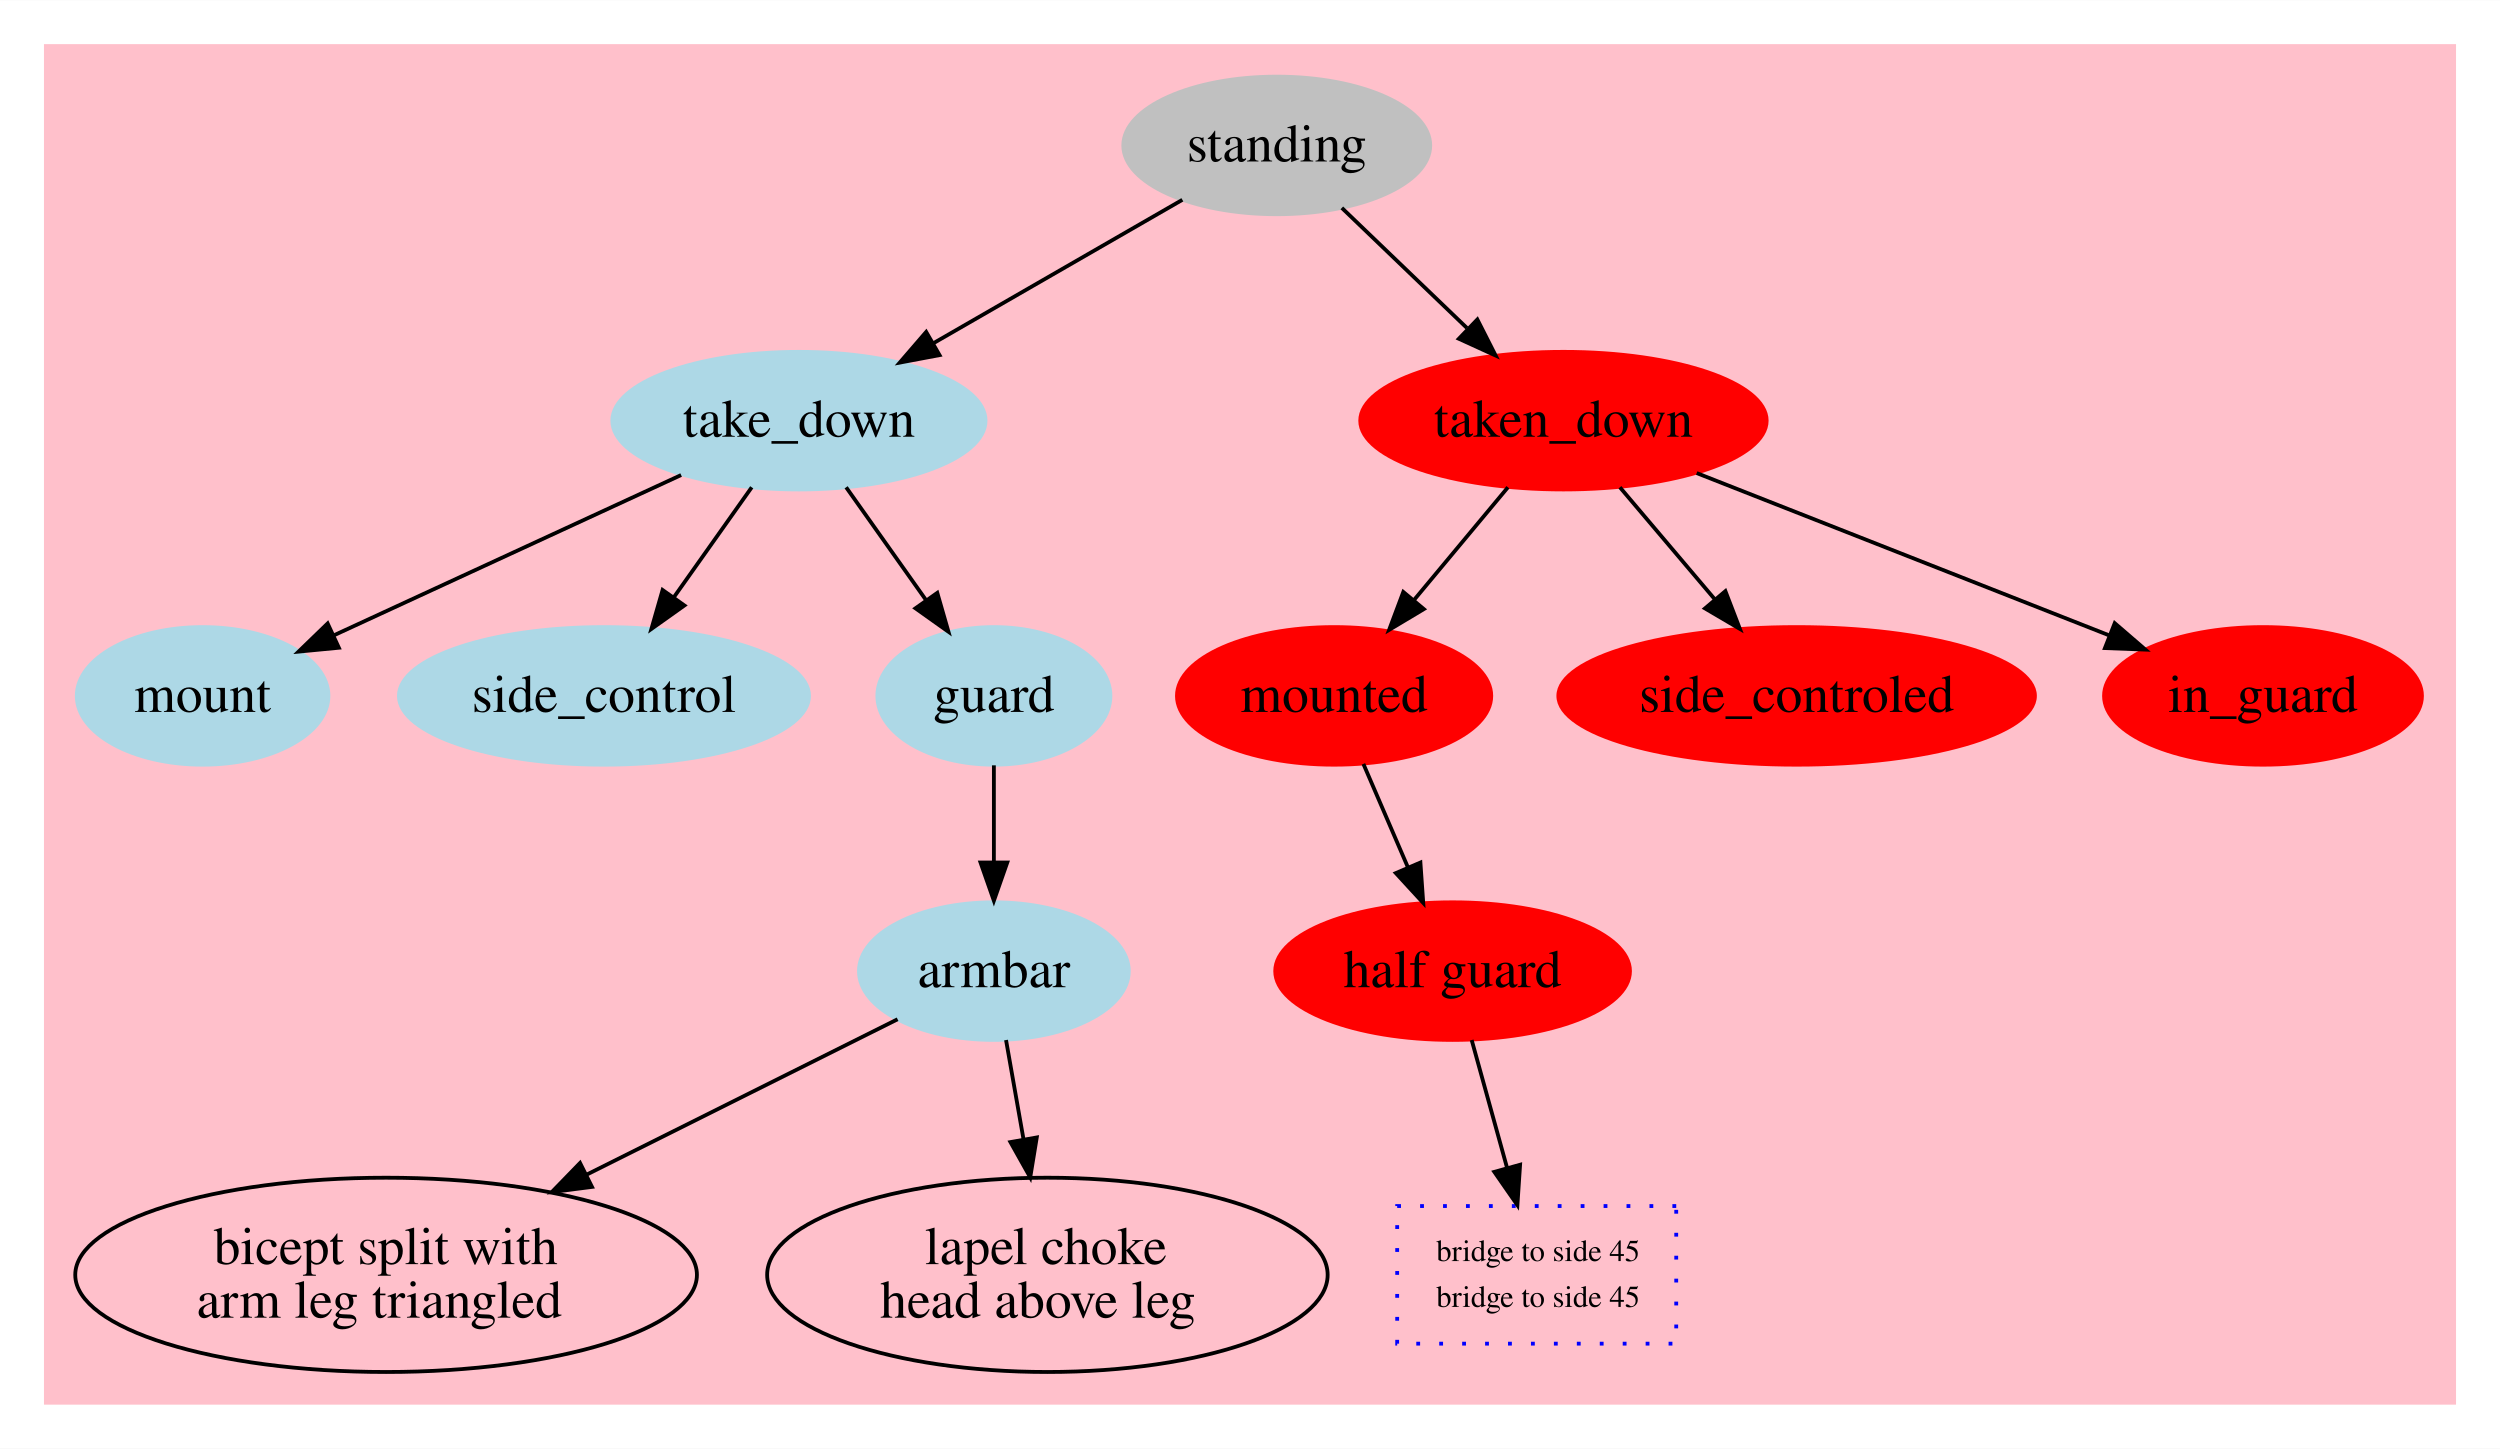
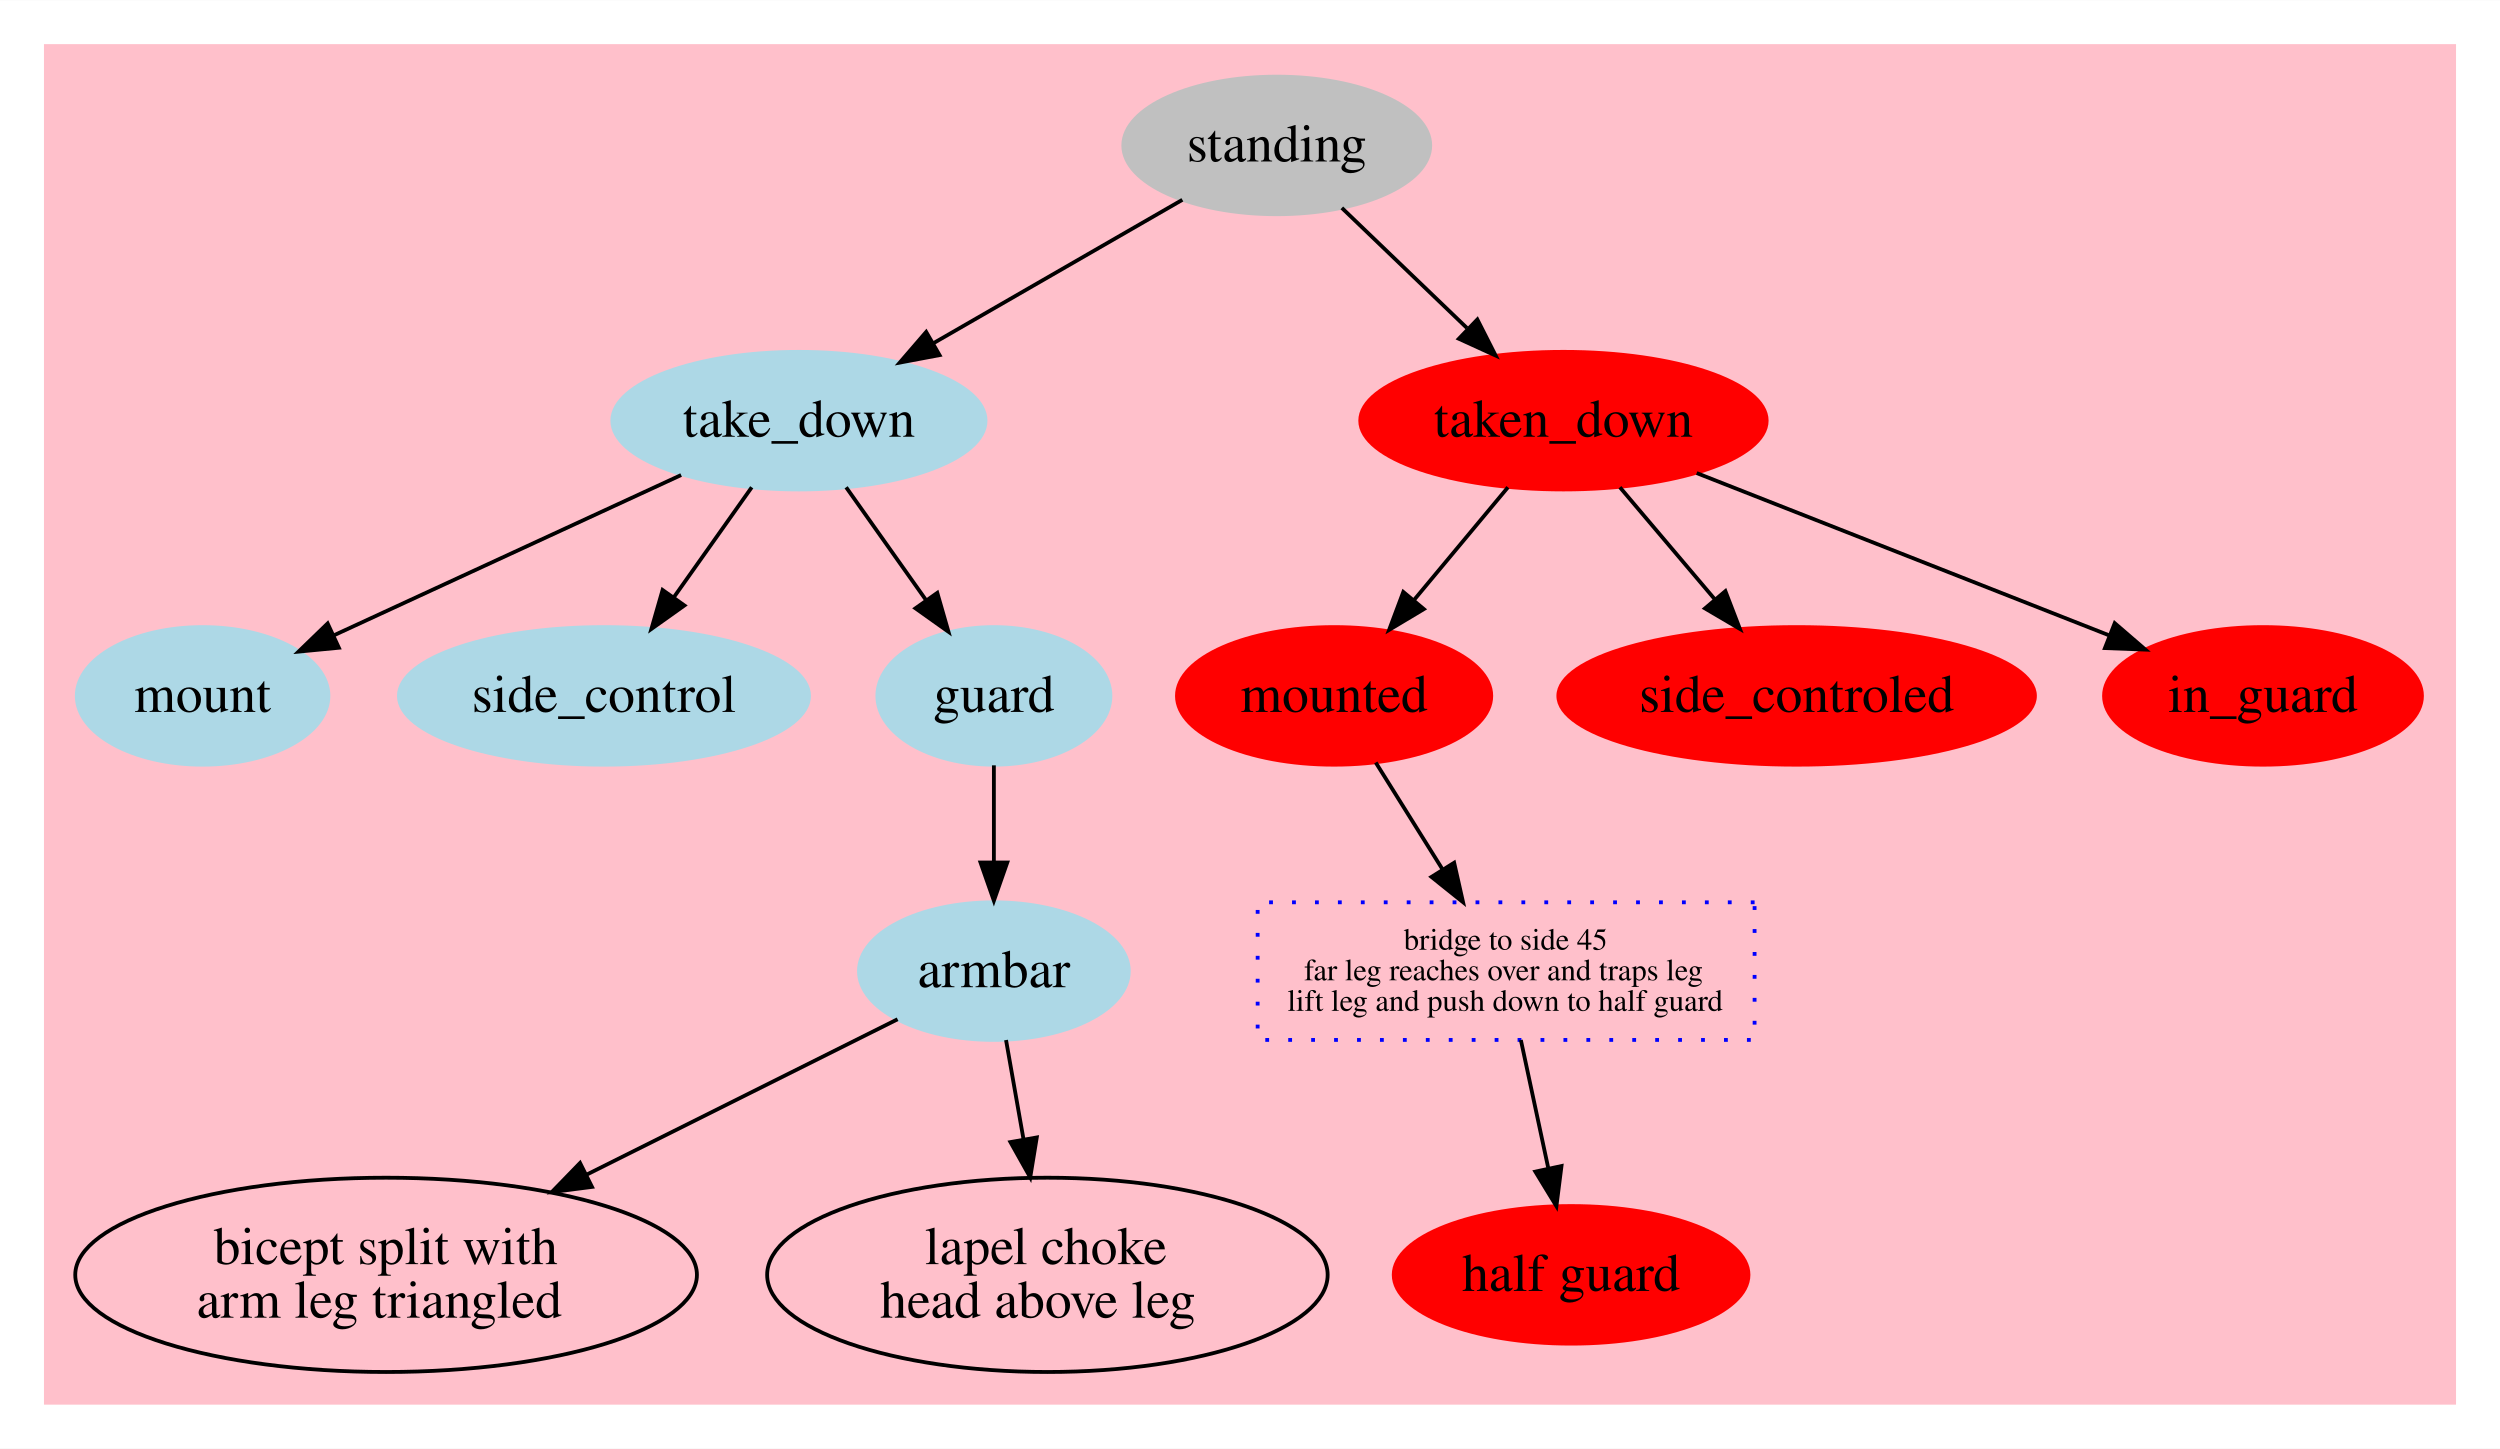
<svg xmlns="http://www.w3.org/2000/svg" xmlns:xlink="http://www.w3.org/1999/xlink" width="654pt" height="379pt" viewBox="0.00 0.00 654.00 378.91">
  <g id="graph0" class="graph" transform="scale(1 1) rotate(0) translate(4 374.9117)">
    <polygon fill="#ffffff" stroke="transparent" points="-4,4 -4,-374.912 650,-374.912 650,4 -4,4" />
    <g id="clust1" class="cluster">
      <polygon fill="#ffc0cb" stroke="#ffc0cb" points="8,-8 8,-362.912 638,-362.912 638,-8 8,-8" />
    </g>
    <g id="node1" class="node">
      <ellipse fill="#c0c0c0" stroke="#c0c0c0" cx="330" cy="-336.912" rx="40.149" ry="18" />
      <text text-anchor="middle" x="330" y="-332.712" font-family="Times,serif" font-size="14.00" fill="#000000">standing</text>
    </g>
    <g id="node2" class="node">
      <ellipse fill="#add8e6" stroke="#add8e6" cx="205" cy="-264.912" rx="48.819" ry="18" />
      <text text-anchor="middle" x="205" y="-260.712" font-family="Times,serif" font-size="14.00" fill="#000000">take_down</text>
    </g>
    <g id="edge1" class="edge">
      <path fill="none" stroke="#000000" d="M305.304,-322.687C286.711,-311.977 260.967,-297.149 240.216,-285.196" />
      <polygon fill="#000000" stroke="#000000" points="241.783,-282.06 231.371,-280.101 238.289,-288.125 241.783,-282.06" />
    </g>
    <g id="node3" class="node">
      <ellipse fill="#ff0000" stroke="#ff0000" cx="405" cy="-264.912" rx="53.163" ry="18" />
      <text text-anchor="middle" x="405" y="-260.712" font-family="Times,serif" font-size="14.00" fill="#000000">taken_down</text>
    </g>
    <g id="edge2" class="edge">
      <path fill="none" stroke="#000000" d="M347.019,-320.574C356.687,-311.292 368.975,-299.495 379.748,-289.153" />
      <polygon fill="#000000" stroke="#000000" points="382.476,-291.386 387.266,-281.936 377.628,-286.337 382.476,-291.386" />
    </g>
    <g id="node9" class="node">
      <ellipse fill="#add8e6" stroke="#add8e6" cx="49" cy="-192.912" rx="32.917" ry="18" />
      <text text-anchor="middle" x="49" y="-188.712" font-family="Times,serif" font-size="14.00" fill="#000000">mount</text>
    </g>
    <g id="edge8" class="edge">
      <path fill="none" stroke="#000000" d="M174.179,-250.687C147.968,-238.589 110.369,-221.236 83.228,-208.709" />
      <polygon fill="#000000" stroke="#000000" points="84.646,-205.509 74.099,-204.496 81.712,-211.864 84.646,-205.509" />
    </g>
    <g id="node10" class="node">
      <ellipse fill="#add8e6" stroke="#add8e6" cx="154" cy="-192.912" rx="53.647" ry="18" />
      <text text-anchor="middle" x="154" y="-188.712" font-family="Times,serif" font-size="14.00" fill="#000000">side_control</text>
    </g>
    <g id="edge9" class="edge">
      <path fill="none" stroke="#000000" d="M192.654,-247.482C186.56,-238.879 179.086,-228.327 172.339,-218.803" />
      <polygon fill="#000000" stroke="#000000" points="175.045,-216.567 166.409,-210.43 169.333,-220.613 175.045,-216.567" />
    </g>
    <g id="node11" class="node">
      <ellipse fill="#add8e6" stroke="#add8e6" cx="256" cy="-192.912" rx="30.486" ry="18" />
      <text text-anchor="middle" x="256" y="-188.712" font-family="Times,serif" font-size="14.00" fill="#000000">guard</text>
    </g>
    <g id="edge10" class="edge">
      <path fill="none" stroke="#000000" d="M217.346,-247.482C223.639,-238.598 231.404,-227.636 238.319,-217.873" />
      <polygon fill="#000000" stroke="#000000" points="241.195,-219.868 244.119,-209.685 235.483,-215.822 241.195,-219.868" />
    </g>
    <g id="node4" class="node">
      <ellipse fill="#ff0000" stroke="#ff0000" cx="345" cy="-192.912" rx="41.109" ry="18" />
      <text text-anchor="middle" x="345" y="-188.712" font-family="Times,serif" font-size="14.00" fill="#000000">mounted</text>
    </g>
    <g id="edge3" class="edge">
      <path fill="none" stroke="#000000" d="M390.476,-247.482C383.106,-238.639 374.02,-227.736 365.912,-218.006" />
      <polygon fill="#000000" stroke="#000000" points="368.481,-215.622 359.391,-210.18 363.104,-220.103 368.481,-215.622" />
    </g>
    <g id="node5" class="node">
      <ellipse fill="#ff0000" stroke="#ff0000" cx="466" cy="-192.912" rx="62.341" ry="18" />
      <text text-anchor="middle" x="466" y="-188.712" font-family="Times,serif" font-size="14.00" fill="#000000">side_controled</text>
    </g>
    <g id="edge4" class="edge">
      <path fill="none" stroke="#000000" d="M419.766,-247.482C427.204,-238.704 436.361,-227.896 444.557,-218.221" />
      <polygon fill="#000000" stroke="#000000" points="447.364,-220.322 451.158,-210.43 442.024,-215.797 447.364,-220.322" />
    </g>
    <g id="node6" class="node">
      <ellipse fill="#ff0000" stroke="#ff0000" cx="588" cy="-192.912" rx="41.585" ry="18" />
      <text text-anchor="middle" x="588" y="-188.712" font-family="Times,serif" font-size="14.00" fill="#000000">in_guard</text>
    </g>
    <g id="edge5" class="edge">
      <path fill="none" stroke="#000000" d="M439.852,-251.2C470.583,-239.108 515.371,-221.487 547.648,-208.788" />
      <polygon fill="#000000" stroke="#000000" points="549.21,-211.935 557.234,-205.017 546.647,-205.421 549.21,-211.935" />
    </g>
    <g id="node7" class="node">
-       <ellipse fill="#ff0000" stroke="#ff0000" cx="376" cy="-120.912" rx="46.404" ry="18" />
-       <text text-anchor="middle" x="376" y="-116.712" font-family="Times,serif" font-size="14.00" fill="#000000">half guard</text>
-     </g>
-     <g id="edge6" class="edge">
-       <path fill="none" stroke="#000000" d="M352.663,-175.114C356.165,-166.979 360.392,-157.162 364.281,-148.13" />
-       <polygon fill="#000000" stroke="#000000" points="367.578,-149.323 368.318,-138.754 361.149,-146.555 367.578,-149.323" />
-     </g>
-     <g id="node8" class="node">
-       <g id="a_node8">
-         <a xlink:href="http://carltonjoseph.com" xlink:title="&lt;TABLE&gt;">
-           <polygon fill="none" stroke="#0000ff" stroke-dasharray="1,5" points="434.5,-59.456 361.5,-59.456 361.5,-23.456 434.5,-23.456 434.5,-59.456" />
-           <text text-anchor="start" x="371.727" y="-45.056" font-family="Times,serif" font-size="8.00" fill="#000000">bridge to side 45</text>
-           <text text-anchor="start" x="371.727" y="-33.056" font-family="Times,serif" font-size="8.00" fill="#000000">bridge to side 45</text>
+       <g id="a_node7">
+         <a xlink:href="https://www.youtube.com/watch?v=q2OAJF__P2w" xlink:title="&lt;TABLE&gt;">
+           <polygon fill="none" stroke="#0000ff" stroke-dasharray="1,5" points="455,-138.912 325,-138.912 325,-102.912 455,-102.912 455,-138.912" />
+           <text text-anchor="start" x="363.227" y="-126.512" font-family="Times,serif" font-size="8.00" fill="#000000">bridge to side 45</text>
+           <text text-anchor="start" x="337.139" y="-118.512" font-family="Times,serif" font-size="8.00" fill="#000000">far leg reaches over and traps leg</text>
+           <text text-anchor="start" x="332.789" y="-110.512" font-family="Times,serif" font-size="8.00" fill="#000000">lift leg and push down to half guard</text>
        </a>
      </g>
    </g>
+     <g id="edge6" class="edge">
+       <path fill="none" stroke="#000000" d="M355.893,-175.482C361.137,-167.093 367.538,-156.851 373.373,-147.515" />
+       <polygon fill="#000000" stroke="#000000" points="376.405,-149.267 378.737,-138.932 370.469,-145.557 376.405,-149.267" />
+     </g>
+     <g id="node8" class="node">
+       <ellipse fill="#ff0000" stroke="#ff0000" cx="407" cy="-41.456" rx="46.404" ry="18" />
+       <text text-anchor="middle" x="407" y="-37.256" font-family="Times,serif" font-size="14.00" fill="#000000">half guard</text>
+     </g>
    <g id="edge7" class="edge">
-       <path fill="none" stroke="#000000" d="M380.992,-102.882C383.729,-92.996 387.182,-80.525 390.261,-69.407" />
-       <polygon fill="#000000" stroke="#000000" points="393.656,-70.261 392.952,-59.689 386.91,-68.393 393.656,-70.261" />
+       <path fill="none" stroke="#000000" d="M393.858,-102.882C395.966,-93.028 398.624,-80.604 400.997,-69.513" />
+       <polygon fill="#000000" stroke="#000000" points="404.488,-69.925 403.158,-59.414 397.643,-68.461 404.488,-69.925" />
    </g>
    <g id="node12" class="node">
      <ellipse fill="#add8e6" stroke="#add8e6" cx="256" cy="-120.912" rx="35.296" ry="18" />
      <text text-anchor="middle" x="256" y="-116.712" font-family="Times,serif" font-size="14.00" fill="#000000">armbar</text>
    </g>
    <g id="edge11" class="edge">
      <path fill="none" stroke="#000000" d="M256,-174.743C256,-167.043 256,-157.886 256,-149.328" />
      <polygon fill="#000000" stroke="#000000" points="259.5,-149.325 256,-139.325 252.5,-149.325 259.5,-149.325" />
    </g>
    <g id="node13" class="node">
      <ellipse fill="none" stroke="#000000" cx="97" cy="-41.456" rx="81.316" ry="25.412" />
      <text text-anchor="start" x="51.893" y="-44.256" font-family="Times,serif" font-size="14.00" fill="#000000">bicept split with</text>
      <text text-anchor="start" x="47.436" y="-30.256" font-family="Times,serif" font-size="14.00" fill="#000000"> arm leg triangled</text>
    </g>
    <g id="edge12" class="edge">
      <path fill="none" stroke="#000000" d="M230.806,-108.322C209.014,-97.432 176.793,-81.33 149.431,-67.657" />
      <polygon fill="#000000" stroke="#000000" points="150.869,-64.463 140.36,-63.124 147.74,-70.725 150.869,-64.463" />
    </g>
    <g id="node14" class="node">
      <ellipse fill="none" stroke="#000000" cx="270" cy="-41.456" rx="73.313" ry="25.412" />
      <text text-anchor="start" x="237.933" y="-44.256" font-family="Times,serif" font-size="14.00" fill="#000000">lapel choke</text>
      <text text-anchor="start" x="226.27" y="-30.256" font-family="Times,serif" font-size="14.00" fill="#000000"> head above leg</text>
    </g>
    <g id="edge13" class="edge">
      <path fill="none" stroke="#000000" d="M259.177,-102.882C260.537,-95.164 262.174,-85.87 263.759,-76.874" />
      <polygon fill="#000000" stroke="#000000" points="267.221,-77.4 265.509,-66.945 260.327,-76.186 267.221,-77.4" />
    </g>
  </g>
</svg>
